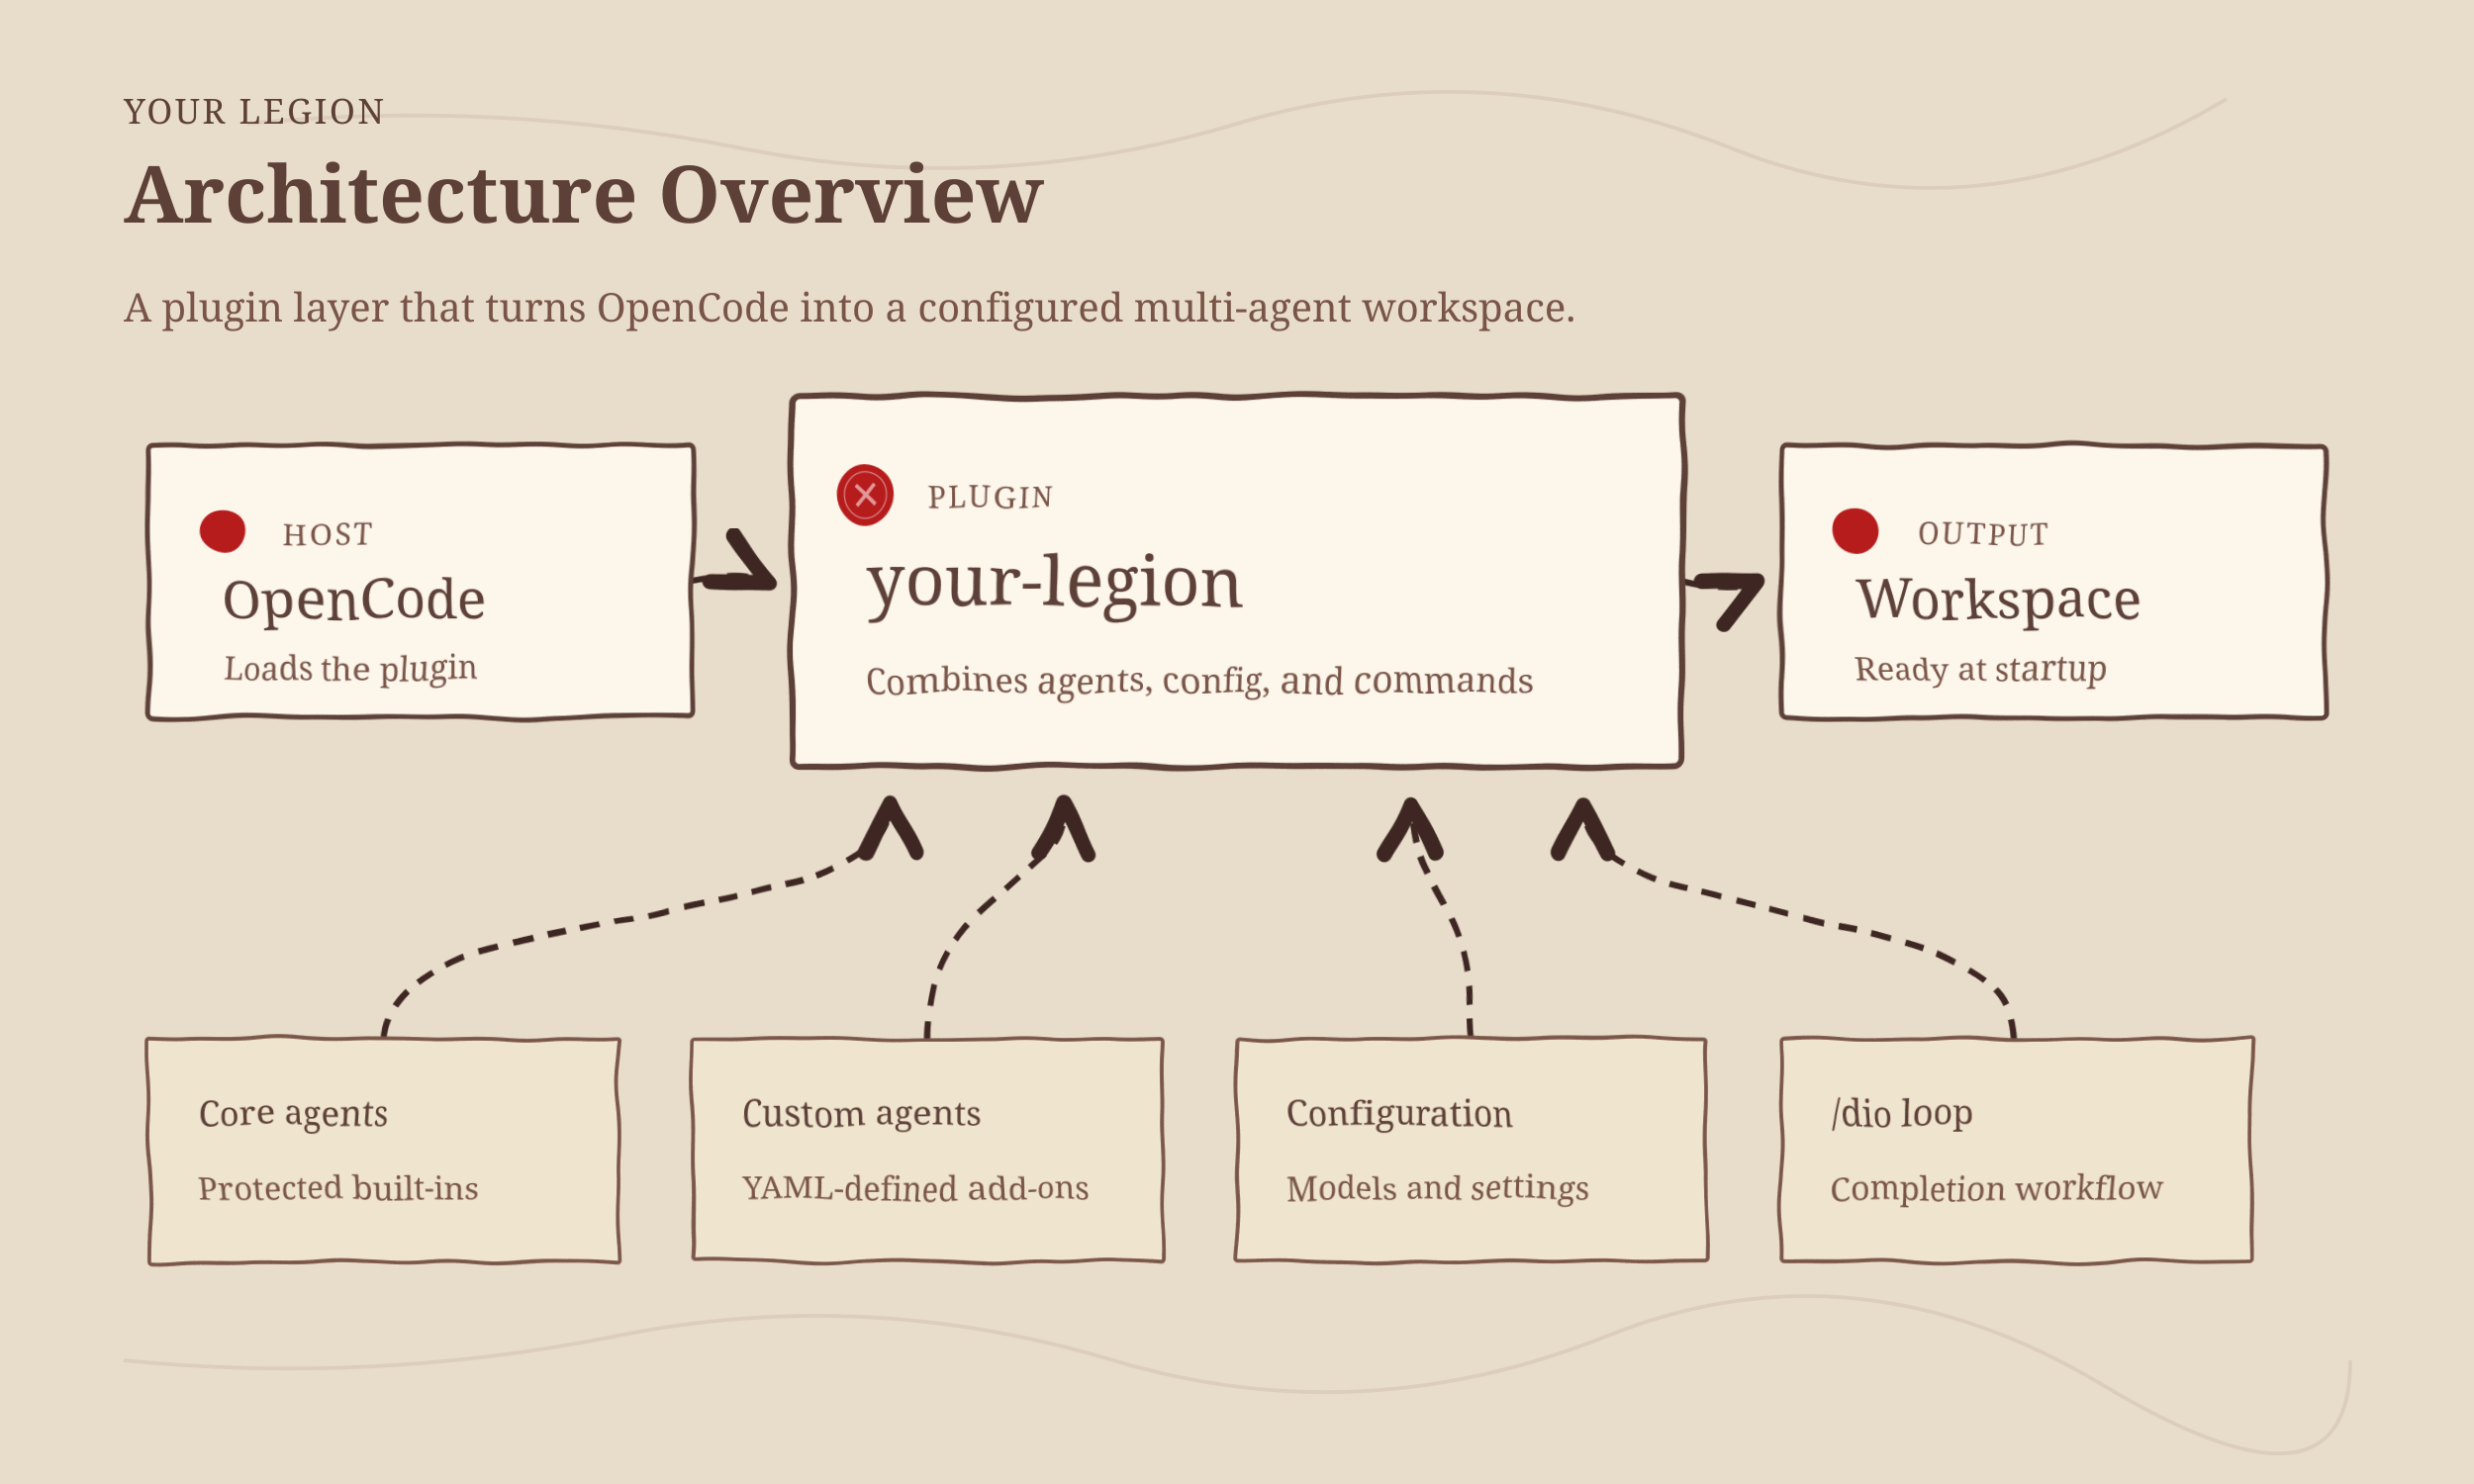
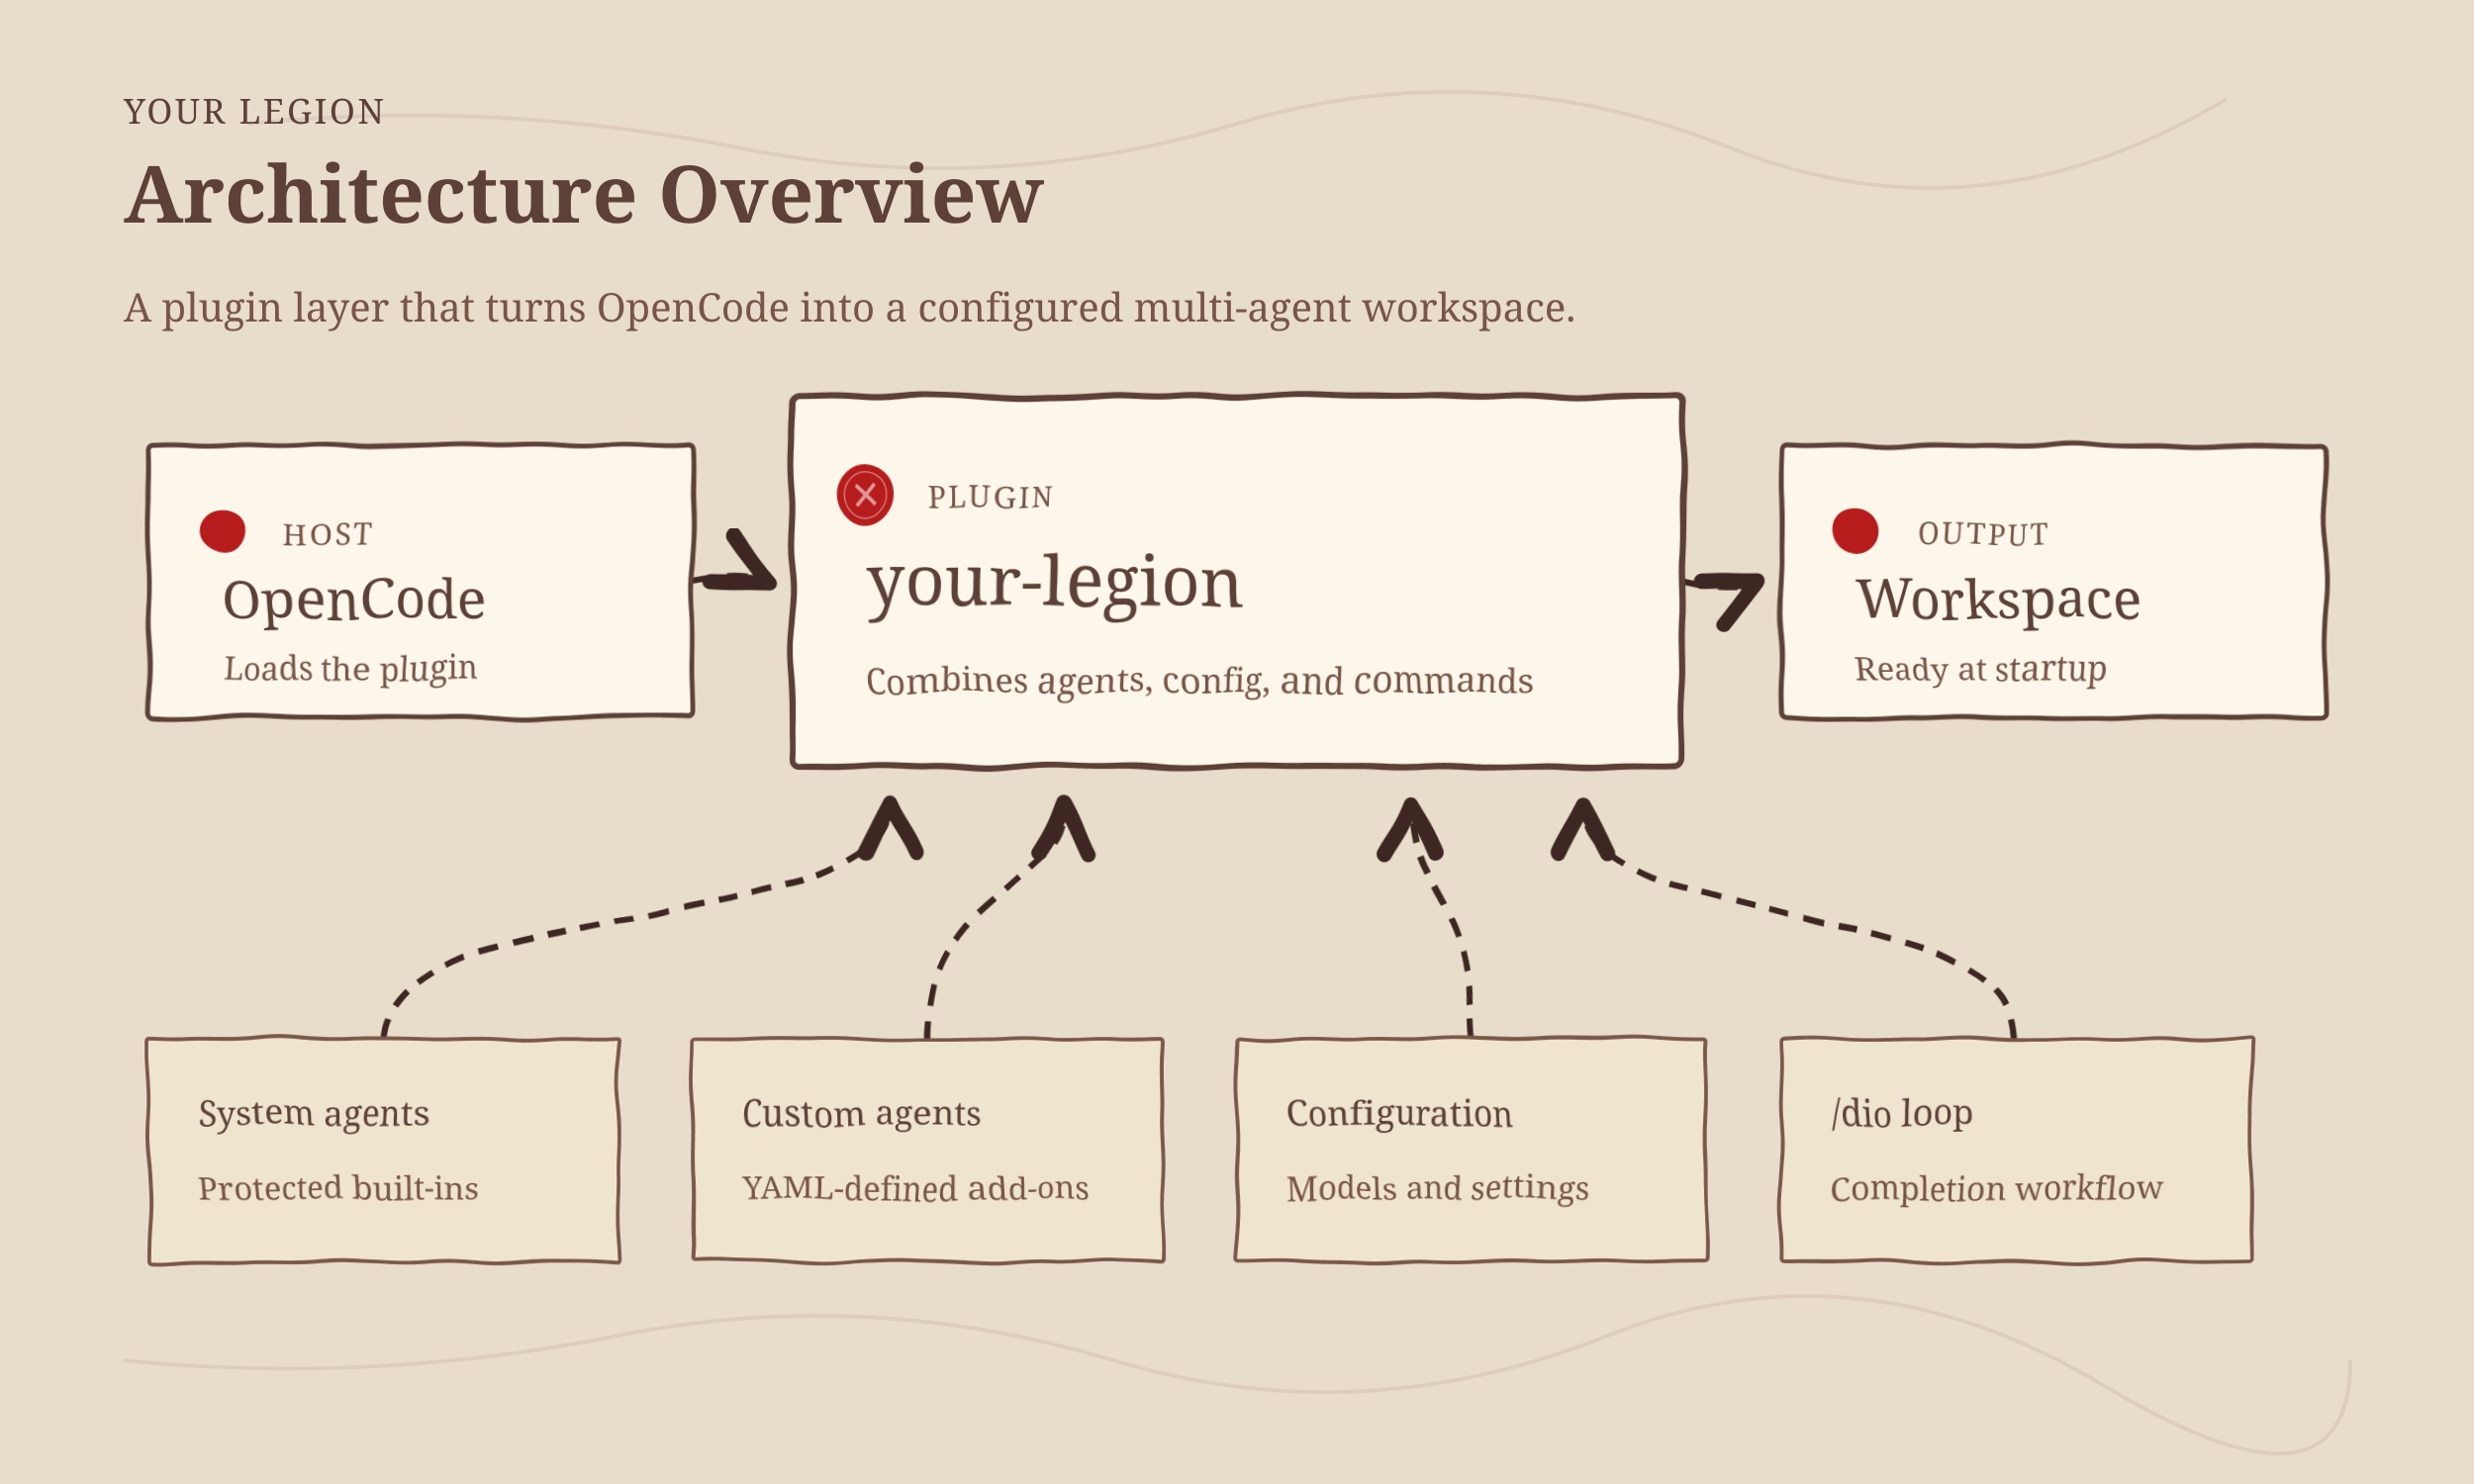
<svg xmlns="http://www.w3.org/2000/svg" viewBox="0 0 1000 600" preserveAspectRatio="xMidYMid meet">
  <rect width="1000" height="600" fill="#e8dcca" />
  <path d="M 100 50 Q 200 40 300 60 T 500 50 T 700 60 T 900 40" fill="none" stroke="#d4c3b3" stroke-width="1.5" opacity="0.6" />
  <path d="M 50 550 Q 150 560 250 540 T 450 550 T 650 540 T 850 560 T 950 550" fill="none" stroke="#d4c3b3" stroke-width="1.5" opacity="0.6" />
  <defs>
    <filter id="rough-paper">
      <feTurbulence type="fractalNoise" baseFrequency="0.04" result="noise" />
      <feDisplacementMap in="SourceGraphic" in2="noise" scale="4" xChannelSelector="R" yChannelSelector="G" />
    </filter>
    <marker id="ink-arrow" markerWidth="12" markerHeight="12" refX="10" refY="6" orient="auto">
      <path d="M 2 2 L 10 6 L 2 10" fill="none" stroke="#3e2723" stroke-width="2.5" stroke-linecap="round" stroke-linejoin="round" />
    </marker>
  </defs>
  <text x="50" y="50" font-family="'Cinzel', serif" font-size="14px" fill="#5d4037" letter-spacing="1px">YOUR LEGION</text>
  <text x="50" y="90" font-family="'Cinzel', serif" font-size="32px" font-weight="bold" fill="#5d4037">Architecture Overview</text>
  <text x="50" y="130" font-family="'Noto Serif TC', serif" font-size="16px" fill="#795548">A plugin layer that turns OpenCode into a configured multi-agent workspace.</text>
  <g stroke="#3e2723" stroke-width="2.5" fill="none" stroke-dasharray="8,6" marker-end="url(#ink-arrow)" filter="url(#rough-paper)">
    <path d="M 280 235 Q 300 230 310 235" />
    <path d="M 680 235 Q 700 240 710 235" />
    <path d="M 155 420 C 155 360 360 380 360 325" />
    <path d="M 375 420 C 375 360 430 360 430 325" />
    <path d="M 595 420 C 595 360 570 360 570 325" />
    <path d="M 815 420 C 815 360 640 380 640 325" />
  </g>
  <g filter="url(#rough-paper)">
    <rect x="320" y="160" width="360" height="150" fill="#fcf6eb" stroke="#5d4037" stroke-width="2.5" rx="3" />
    <circle cx="350" cy="200" r="12" fill="#b71c1c" />
    <circle cx="350" cy="200" r="9" fill="none" stroke="#ffebee" stroke-width="0.5" opacity="0.5" />
    <path d="M 346 196 L 354 204 M 354 196 L 346 204" stroke="#ffebee" stroke-width="1.5" opacity="0.6" />
    <text x="375" y="205" font-family="'Cinzel', serif" font-size="12px" fill="#795548" letter-spacing="1px">PLUGIN</text>
    <text x="350" y="245" font-family="'Cinzel', serif" font-size="28px" fill="#5d4037">your-legion</text>
    <text x="350" y="280" font-family="'Noto Serif TC', serif" font-size="14px" fill="#795548">Combines agents, config, and commands</text>
    <rect x="60" y="180" width="220" height="110" fill="#fcf6eb" stroke="#5d4037" stroke-width="2" rx="2" />
    <circle cx="90" cy="215" r="9" fill="#b71c1c" />
    <text x="115" y="220" font-family="'Cinzel', serif" font-size="12px" fill="#795548" letter-spacing="1px">HOST</text>
    <text x="90" y="250" font-family="'Cinzel', serif" font-size="22px" fill="#5d4037">OpenCode</text>
    <text x="90" y="275" font-family="'Noto Serif TC', serif" font-size="13px" fill="#795548">Loads the plugin</text>
    <rect x="720" y="180" width="220" height="110" fill="#fcf6eb" stroke="#5d4037" stroke-width="2" rx="2" />
    <circle cx="750" cy="215" r="9" fill="#b71c1c" />
    <text x="775" y="220" font-family="'Cinzel', serif" font-size="12px" fill="#795548" letter-spacing="1px">OUTPUT</text>
    <text x="750" y="250" font-family="'Cinzel', serif" font-size="22px" fill="#5d4037">Workspace</text>
    <text x="750" y="275" font-family="'Noto Serif TC', serif" font-size="13px" fill="#795548">Ready at startup</text>
    <rect x="60" y="420" width="190" height="90" fill="#efe4ce" stroke="#795548" stroke-width="1.5" rx="1" />
-     <text x="80" y="455" font-family="'Noto Serif TC', serif" font-size="14px" fill="#5d4037">Core agents</text>
+     <text x="80" y="455" font-family="'Noto Serif TC', serif" font-size="14px" fill="#5d4037">System agents</text>
    <text x="80" y="485" font-family="'Noto Serif TC', serif" font-size="13px" fill="#795548">Protected built-ins</text>
    <rect x="280" y="420" width="190" height="90" fill="#efe4ce" stroke="#795548" stroke-width="1.5" rx="1" />
    <text x="300" y="455" font-family="'Noto Serif TC', serif" font-size="14px" fill="#5d4037">Custom agents</text>
    <text x="300" y="485" font-family="'Noto Serif TC', serif" font-size="13px" fill="#795548">YAML-defined add-ons</text>
    <rect x="500" y="420" width="190" height="90" fill="#efe4ce" stroke="#795548" stroke-width="1.5" rx="1" />
    <text x="520" y="455" font-family="'Noto Serif TC', serif" font-size="14px" fill="#5d4037">Configuration</text>
    <text x="520" y="485" font-family="'Noto Serif TC', serif" font-size="13px" fill="#795548">Models and settings</text>
    <rect x="720" y="420" width="190" height="90" fill="#efe4ce" stroke="#795548" stroke-width="1.5" rx="1" />
    <text x="740" y="455" font-family="'Noto Serif TC', serif" font-size="14px" fill="#5d4037">/dio loop</text>
    <text x="740" y="485" font-family="'Noto Serif TC', serif" font-size="13px" fill="#795548">Completion workflow</text>
  </g>
</svg>
